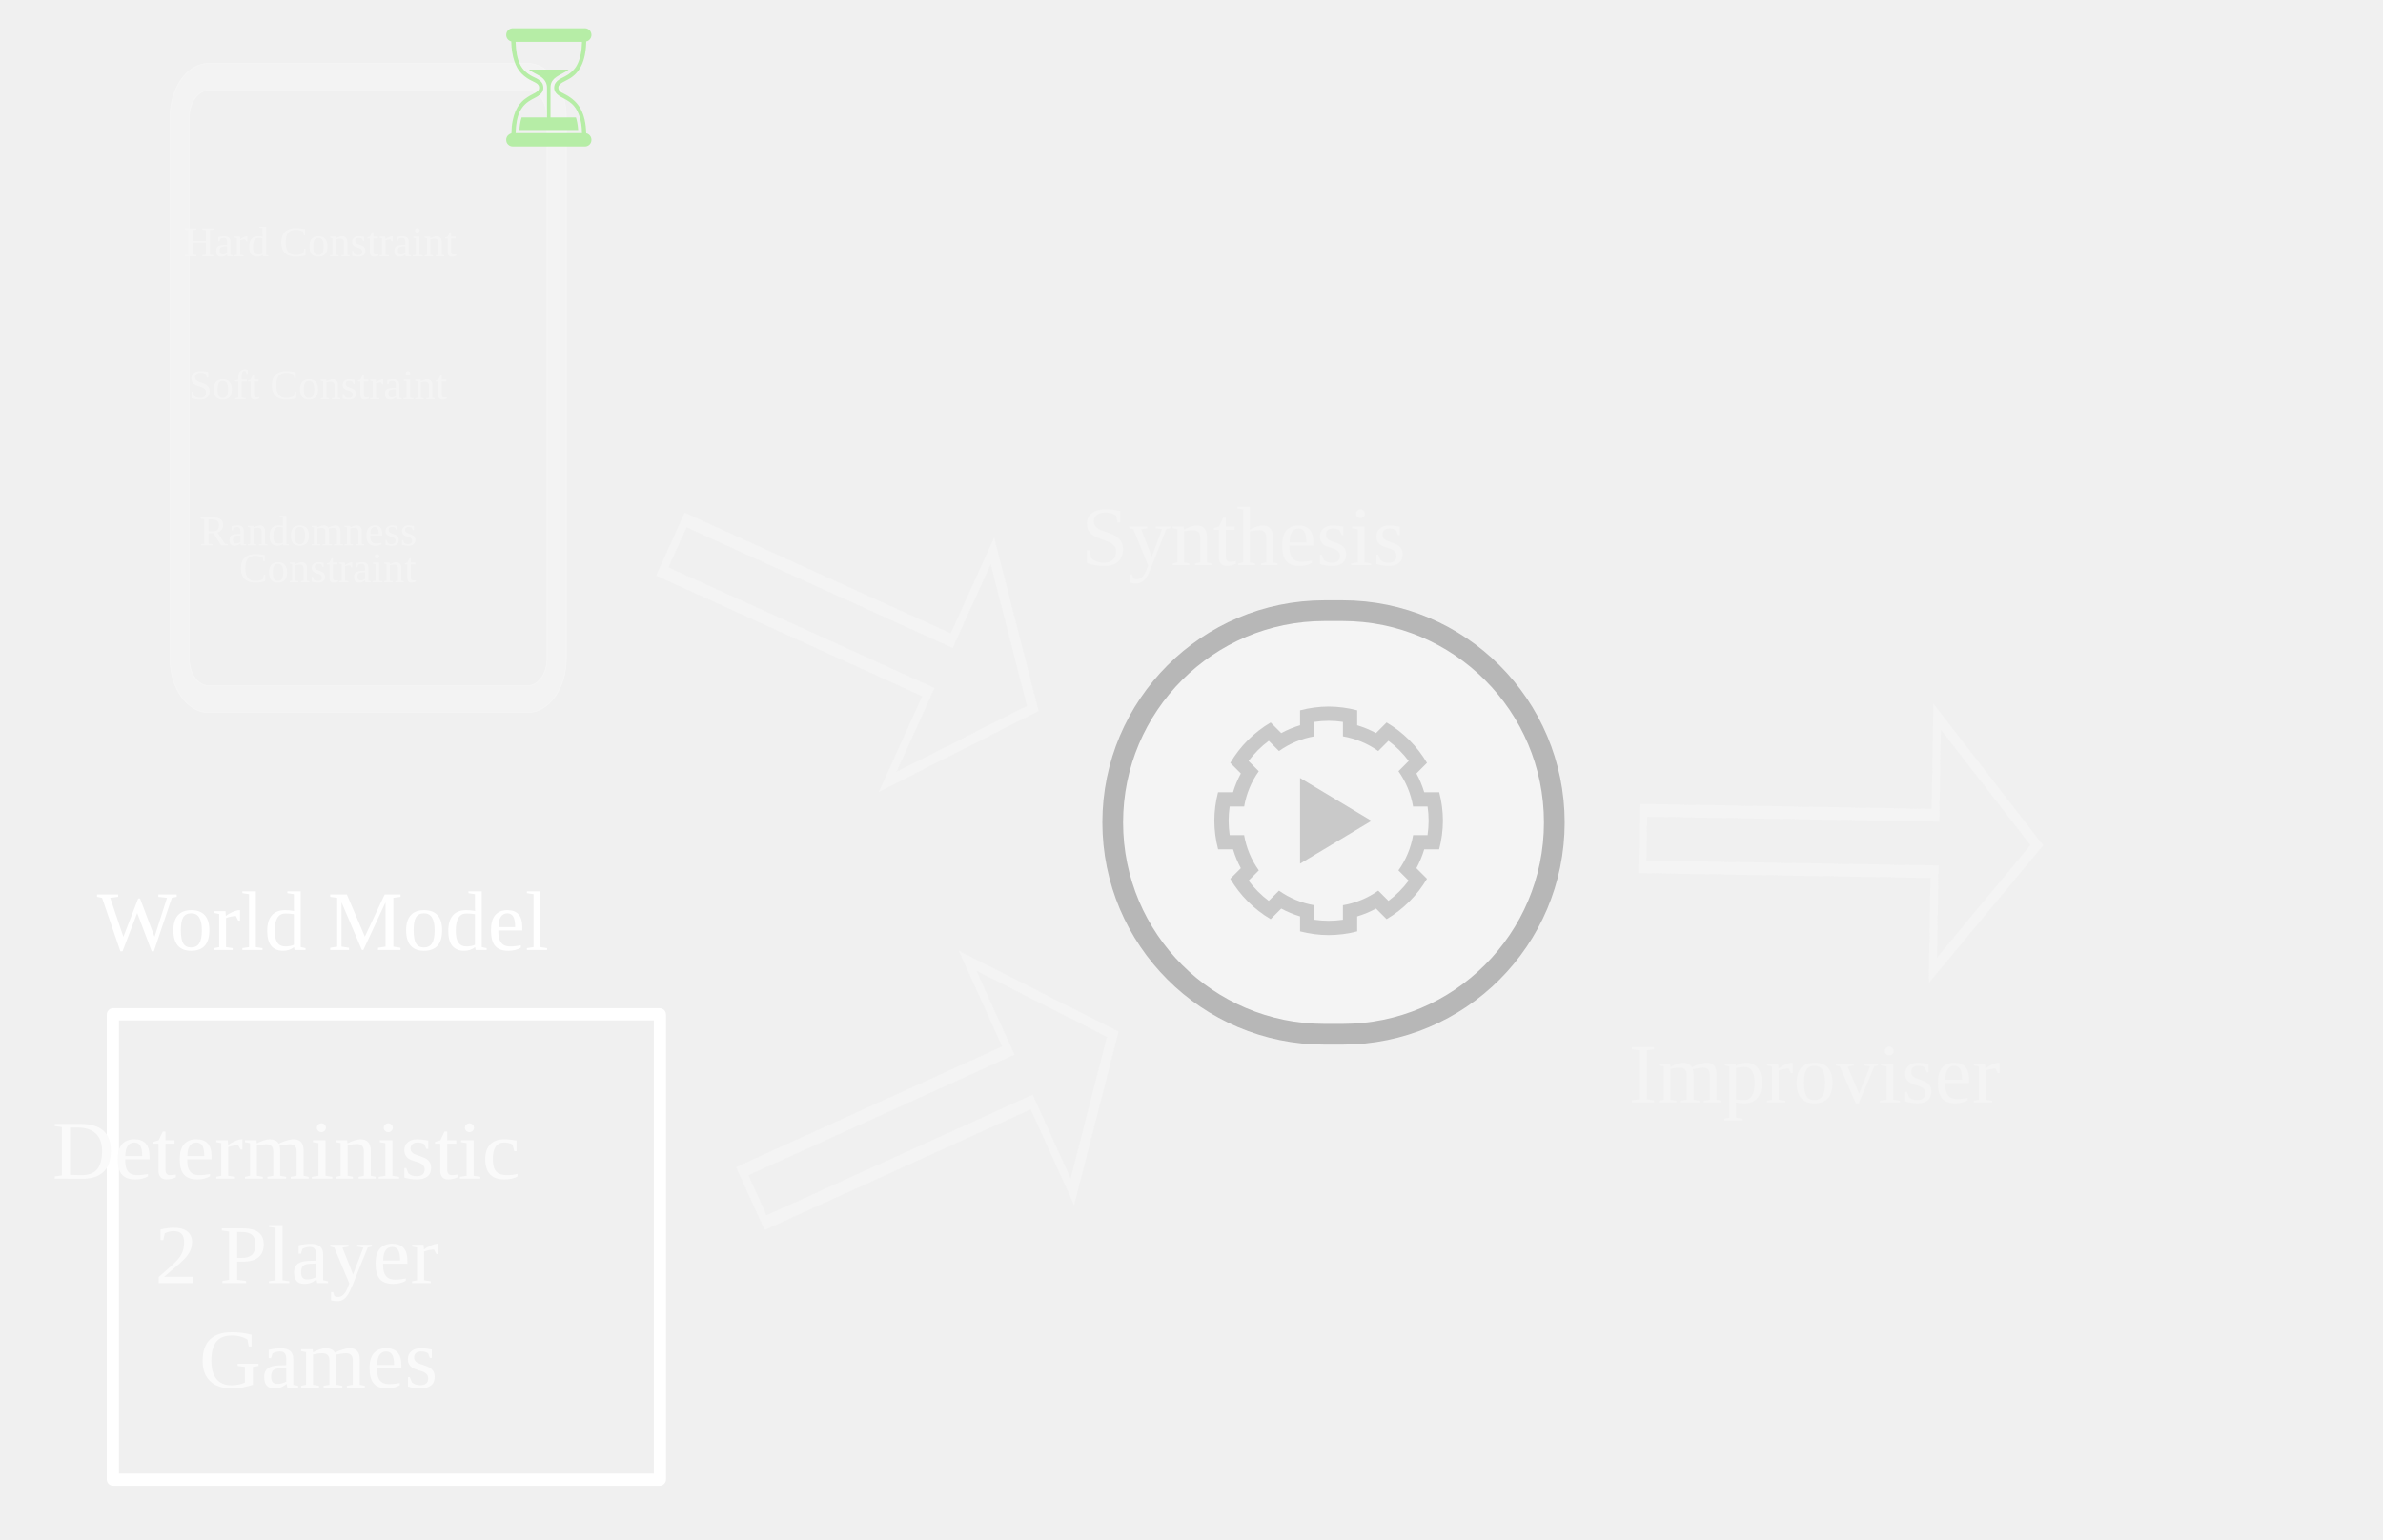
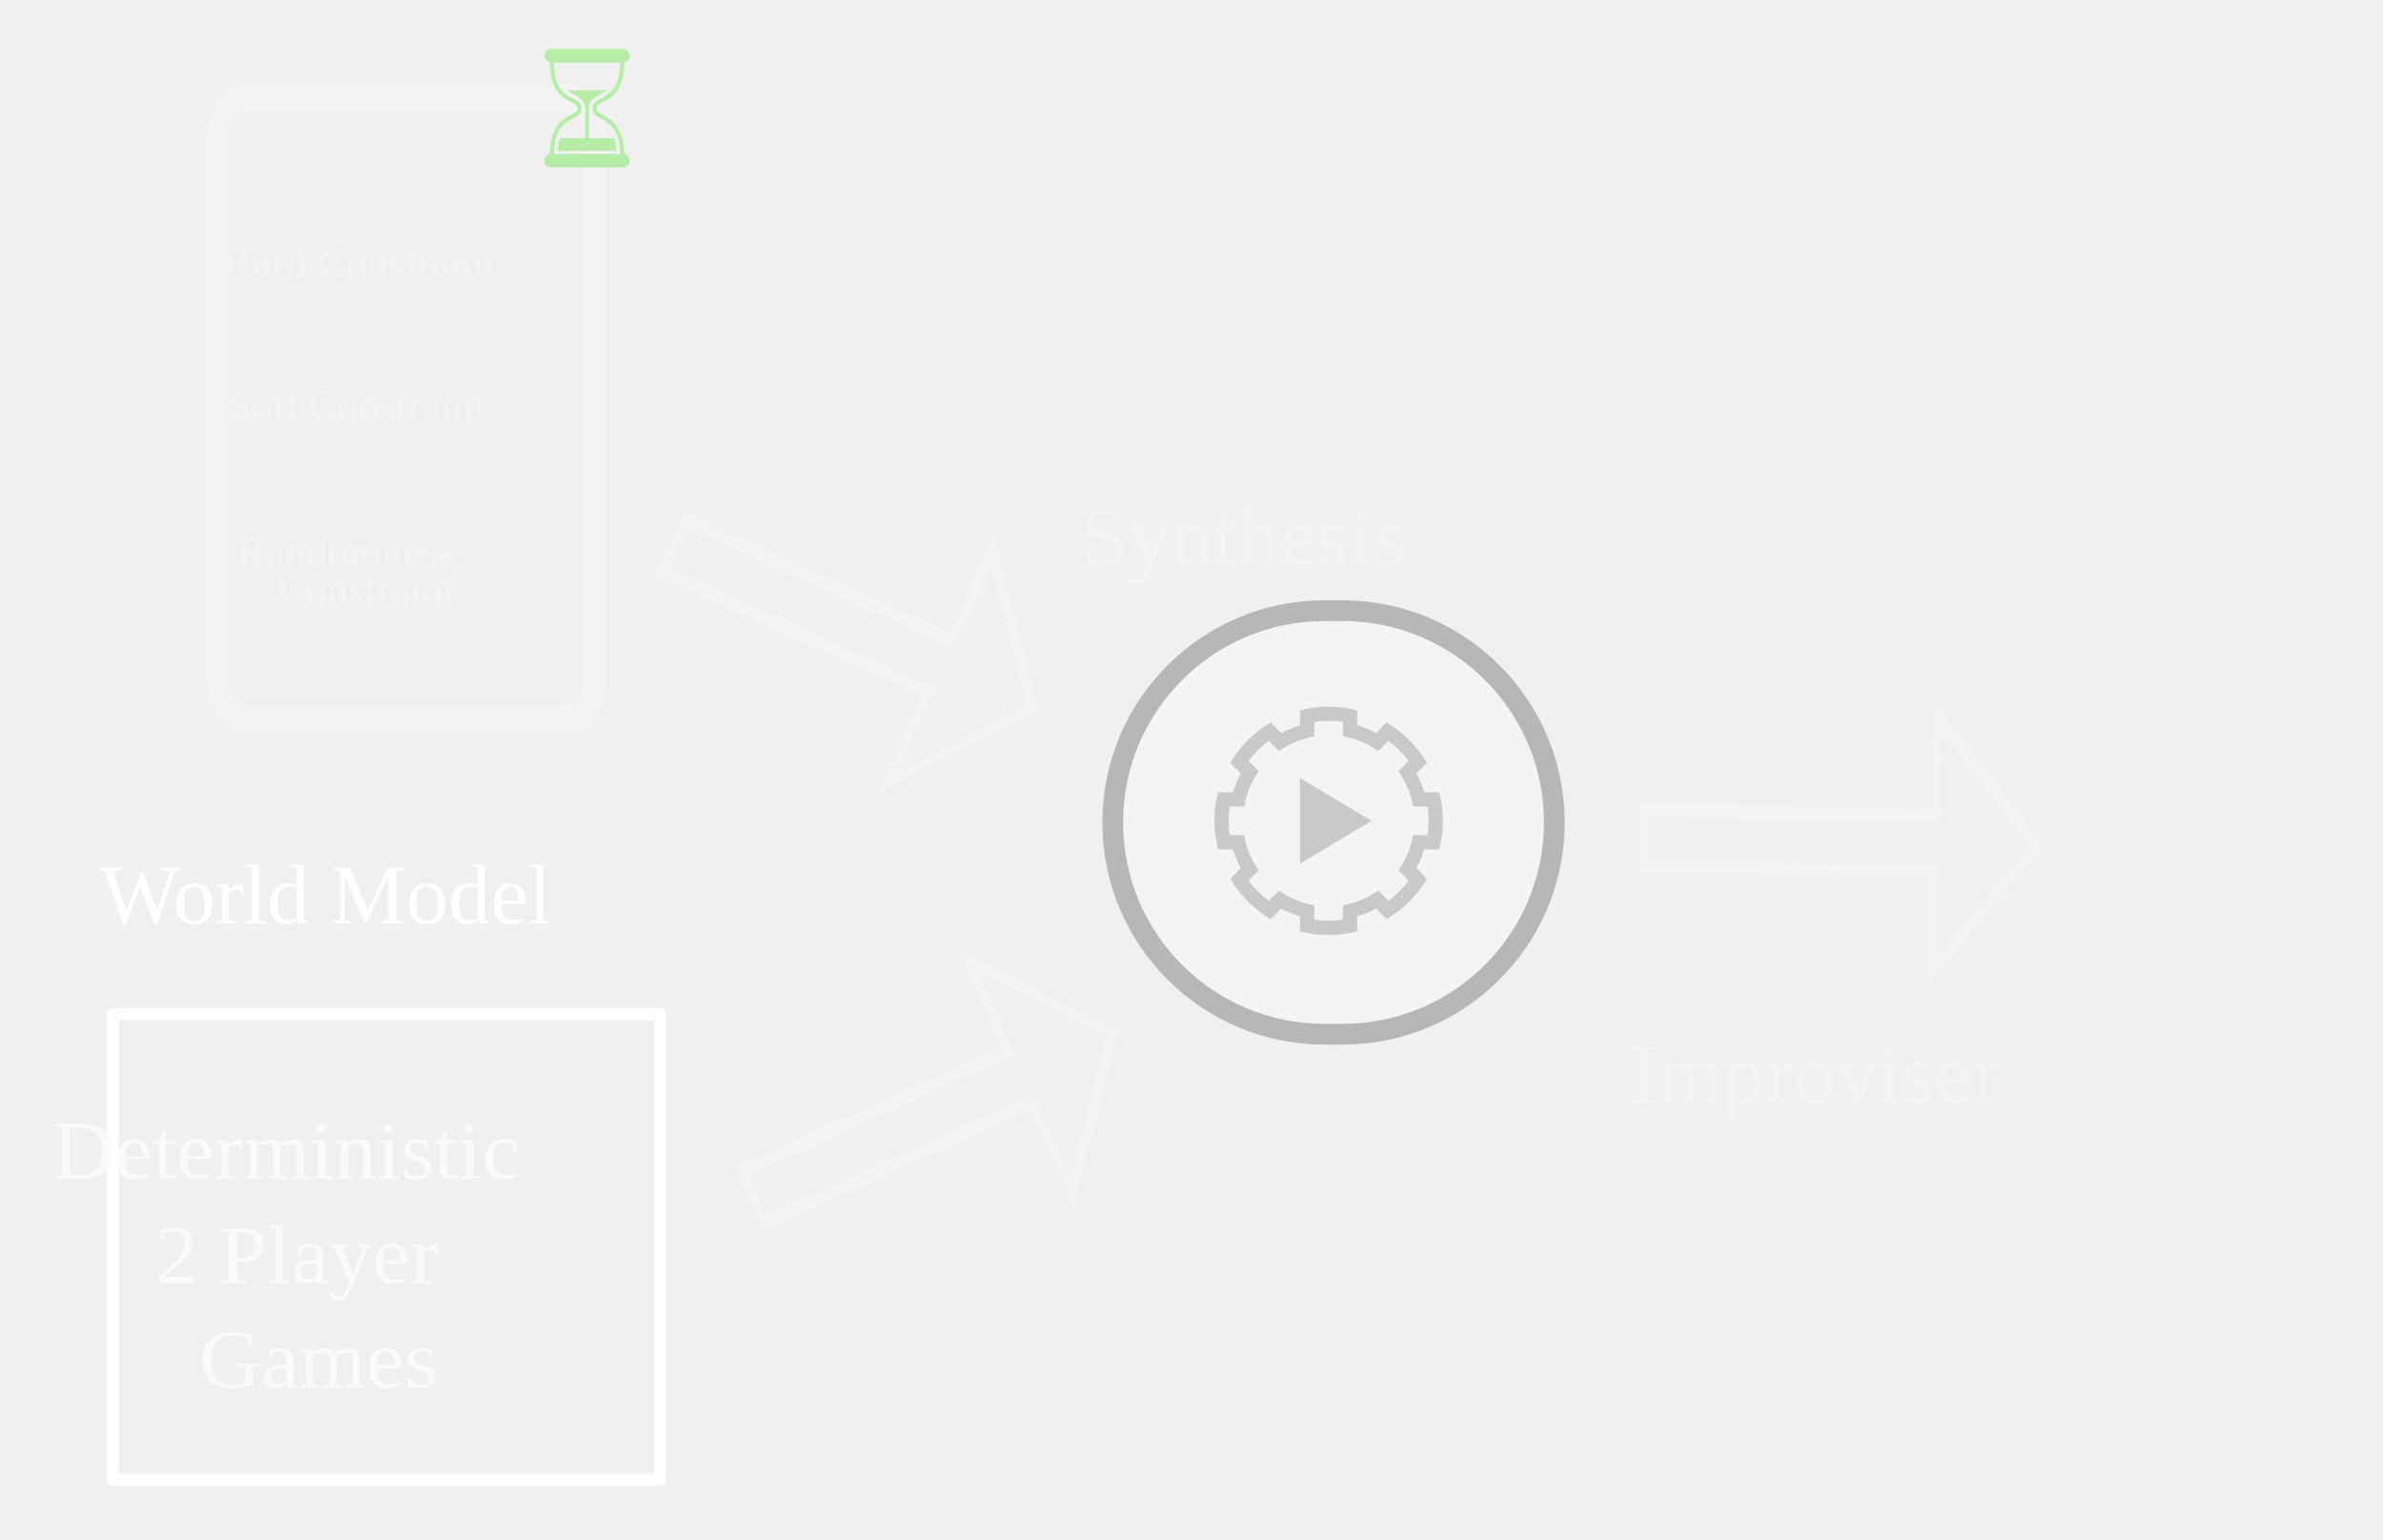
<svg xmlns="http://www.w3.org/2000/svg" width="844.607" height="545.63" viewBox="0 0 223.469 144.365" version="1.1" id="svg211">
  <defs id="defs208">
    <marker style="overflow:visible" id="marker62969" refX="0.0" refY="0.0" orient="auto">
      <path transform="scale(0.8) translate(-6,0)" style="fill-rule:evenodd;fill:context-fill;stroke:context-stroke;stroke-width:1.0pt" d="M 5.77,0.0 L -2.88,5.0 L -2.88,-5.0 L 5.77,0.0 z " id="path62967" />
    </marker>
    <marker style="overflow:visible" id="marker62959" refX="0.0" refY="0.0" orient="auto">
      <path transform="scale(0.8) translate(12.5,0)" style="fill-rule:evenodd;fill:context-stroke;stroke:context-stroke;stroke-width:1.0pt" d="M 0.0,0.0 L 5.0,-5.0 L -12.5,0.0 L 5.0,5.0 L 0.0,0.0 z " id="path17092" />
    </marker>
    <marker style="overflow:visible" id="TriangleOutL" refX="0" refY="0" orient="auto">
      <path transform="scale(0.8)" style="fill:context-stroke;fill-rule:evenodd;stroke:context-stroke;stroke-width:1pt" d="M 5.77,0 -2.88,5 V -5 Z" id="path17234" />
    </marker>
    <marker style="overflow:visible" id="EmptyTriangleOutL" refX="0" refY="0" orient="auto">
      <path transform="matrix(0.8,0,0,0.8,-4.8,0)" style="fill:context-fill;fill-rule:evenodd;stroke:context-stroke;stroke-width:1pt" d="M 5.77,0 -2.88,5 V -5 Z" id="path17252" />
    </marker>
    <marker orient="auto" refY="0" refX="0" id="Arrow1Send" style="overflow:visible">
      <path id="path1590" d="M 0,0 5,-5 -12.5,0 5,5 Z" style="fill:#484d49;fill-opacity:0.457;fill-rule:evenodd;stroke:#484d49;stroke-width:1pt;stroke-opacity:0.457" transform="matrix(-0.2,0,0,-0.2,-1.2,0)" />
    </marker>
    <marker orient="auto" refY="0" refX="0" id="Arrow1Mend" style="overflow:visible">
      <path id="path1584" d="M 0,0 5,-5 -12.5,0 5,5 Z" style="fill:#000000;fill-opacity:1;fill-rule:evenodd;stroke:#000000;stroke-width:1pt;stroke-opacity:1" transform="matrix(-0.4,0,0,-0.4,-4,0)" />
    </marker>
    <marker orient="auto" refY="0" refX="0" id="Arrow1Lstart" style="overflow:visible">
      <path id="path1575" d="M 0,0 5,-5 -12.5,0 5,5 Z" style="fill:#000000;fill-opacity:1;fill-rule:evenodd;stroke:#000000;stroke-width:1pt;stroke-opacity:1" transform="matrix(0.8,0,0,0.8,10,0)" />
    </marker>
    <style type="text/css" id="current-color-scheme">
      .ColorScheme-Text {
        color:#4d4d4d;
      }
      </style>
    <marker style="overflow:visible" id="TriangleOutL-7" refX="0" refY="0" orient="auto">
      <path transform="scale(0.8)" style="fill:context-stroke;fill-rule:evenodd;stroke:context-stroke;stroke-width:1pt" d="M 5.77,0 -2.88,5 V -5 Z" id="path17234-6" />
    </marker>
    <marker style="overflow:visible" id="TriangleOutL-6" refX="0" refY="0" orient="auto">
      <path transform="scale(0.8)" style="fill:context-stroke;fill-rule:evenodd;stroke:context-stroke;stroke-width:1pt" d="M 5.77,0 -2.88,5 V -5 Z" id="path17234-2" />
    </marker>
  </defs>
  <g id="layer1" transform="translate(-2.836488,-1.148294)">
    <g id="g6491" transform="matrix(0.3446956,0,0,0.3446956,7.017102,81.92603)" style="display:inline">
      <g id="layer1-6" transform="translate(-2.850199,-12.07807)" style="display:none">
        <rect style="opacity:1;fill:#555555;fill-opacity:1;stroke:#f93737;stroke-width:1.729;stroke-linecap:round;stroke-linejoin:round;stroke-miterlimit:4;stroke-dasharray:none;stroke-dashoffset:0;stroke-opacity:0.899" id="rect838" width="121.124" height="123.391" x="36.665" y="46.04" ry="0.04" />
        <text xml:space="preserve" style="font-style:normal;font-weight:normal;font-size:10.583px;line-height:1.25;font-family:sans-serif;letter-spacing:0px;word-spacing:0px;fill:#000000;fill-opacity:1;stroke:none;stroke-width:0.265" x="68.09" y="158.719" id="text3446" />
      </g>
      <g id="layer10">
        <rect style="fill:none;fill-opacity:0.913;stroke:#ffffff;stroke-width:3.323;stroke-opacity:1" id="rect6683" width="148.831" height="126.642" x="18.575" y="41.657" ry="0.081" />
      </g>
      <g id="layer11" />
      <g id="layer3" transform="translate(32.90027,33.04703)">
        <g id="layer7" style="display:inline">
          <g id="g1404" transform="matrix(0.8234665,0,0,0.935166,1.642104,-51.65919)" style="fill:#68f4bc;fill-opacity:1;stroke:#00951e;stroke-opacity:1" />
        </g>
        <g id="layer8" style="display:inline" />
      </g>
      <text xml:space="preserve" style="font-size:23.064px;line-height:1.25;font-family:'Times New Roman';-inkscape-font-specification:'Times New Roman, ';text-align:center;word-spacing:0px;text-anchor:middle;stroke-width:0.577" x="93.656" y="87.59" id="text79693" transform="scale(1.014017,0.9861766)">
        <tspan id="tspan79691" style="fill:#fafafa;fill-opacity:1;stroke-width:0.577" x="93.656" y="87.59">Deterministic </tspan>
        <tspan style="fill:#fafafa;fill-opacity:1;stroke-width:0.577" x="93.656" y="116.42" id="tspan82527">2 Player</tspan>
        <tspan style="fill:#fafafa;fill-opacity:1;stroke-width:0.577" x="93.656" y="145.25" id="tspan79697">Games</tspan>
      </text>
    </g>
-     <text xml:space="preserve" style="font-size:10.583px;line-height:1.25;font-family:'Times New Roman';-inkscape-font-specification:'Times New Roman, ';text-align:center;word-spacing:0px;text-anchor:middle;stroke-width:0.265" x="39.73" y="90.254" id="text8904">
-       <tspan id="tspan8902" style="font-style:normal;font-variant:normal;font-weight:normal;font-stretch:normal;font-size:7.938px;font-family:'Times New Roman';-inkscape-font-specification:'Times New Roman, Normal';font-variant-ligatures:normal;font-variant-caps:normal;font-variant-numeric:normal;font-variant-east-asian:normal;fill:#ffffff;fill-opacity:1;stroke-width:0.265" x="39.73" y="90.254">World Model</tspan>
+     <text xml:space="preserve" style="font-size:10.583px;line-height:1.25;font-family:'Times New Roman';-inkscape-font-specification:'Times New Roman, ';text-align:center;word-spacing:0px;text-anchor:middle;stroke-width:0.265" x="40.007" y="87.76" id="text8904">
+       <tspan id="tspan8902" style="font-style:normal;font-variant:normal;font-weight:normal;font-stretch:normal;font-size:7.938px;font-family:'Times New Roman';-inkscape-font-specification:'Times New Roman, Normal';font-variant-ligatures:normal;font-variant-caps:normal;font-variant-numeric:normal;font-variant-east-asian:normal;fill:#ffffff;fill-opacity:1;stroke-width:0.265" x="40.007" y="87.76">World Model</tspan>
    </text>
    <g id="g24943" />
  </g>
  <g id="layer13" transform="translate(-2.836488,-1.148294)" style="opacity:0.346">
-     <g id="g24950" transform="matrix(1.187178,0,0,1.187178,-10.92644,-7.187084)">
+     <g id="g24950" transform="matrix(1.187178,0,0,1.187178,-7.338161,-5.239129)">
      <path d="M 53.274,63.326 H 28.074 c -1.687,0 -3.056,-1.916 -3.056,-4.277 V 16.302 c 0.004,-2.361 1.369,-4.277 3.056,-4.277 h 25.2 c 1.687,0 3.056,1.916 3.056,4.277 v 42.752 c -0.004,2.356 -1.369,4.272 -3.056,4.272 z M 54.8,16.302 c 0,-1.178 -0.684,-2.136 -1.526,-2.136 H 28.074 c -0.842,0 -1.526,0.958 -1.526,2.136 v 42.752 c 0,1.183 0.684,2.136 1.526,2.136 h 25.2 c 0.845,0 1.526,-0.958 1.526,-2.136 z" id="path5910" style="fill:#ffffff;fill-opacity:0.66;stroke:#ffffff;stroke-width:0.044;stroke-opacity:1" />
      <text xml:space="preserve" style="font-size:4.476px;line-height:1.25;font-family:'Times New Roman';-inkscape-font-specification:'Times New Roman, ';text-align:center;word-spacing:0px;text-anchor:middle;fill:#ffffff;fill-opacity:0.823;stroke-width:0.112" x="40.81" y="27.27" id="text32281">
        <tspan id="tspan32279" style="font-style:normal;font-variant:normal;font-weight:normal;font-stretch:normal;font-size:3.357px;font-family:'Times New Roman';-inkscape-font-specification:'Times New Roman, Normal';font-variant-ligatures:normal;font-variant-caps:normal;font-variant-numeric:normal;font-variant-east-asian:normal;fill:#ffffff;fill-opacity:0.823;stroke-width:0.112" x="40.81" y="27.27">Hard Constraint</tspan>
      </text>
      <text xml:space="preserve" style="font-size:4.476px;line-height:1.25;font-family:'Times New Roman';-inkscape-font-specification:'Times New Roman, ';text-align:center;word-spacing:0px;text-anchor:middle;fill:#ffffff;fill-opacity:0.823;stroke-width:0.112" x="40.621" y="38.562" id="text32281-1">
        <tspan id="tspan32279-8" style="font-style:normal;font-variant:normal;font-weight:normal;font-stretch:normal;font-size:3.357px;font-family:'Times New Roman';-inkscape-font-specification:'Times New Roman, Normal';font-variant-ligatures:normal;font-variant-caps:normal;font-variant-numeric:normal;font-variant-east-asian:normal;fill:#ffffff;fill-opacity:0.823;stroke-width:0.112" x="40.621" y="38.562">Soft Constraint</tspan>
      </text>
      <text xml:space="preserve" style="font-size:4.476px;line-height:0.65;font-family:'Times New Roman';-inkscape-font-specification:'Times New Roman, ';text-align:center;word-spacing:0px;text-anchor:middle;fill:#ffffff;fill-opacity:0.823;stroke-width:0.112" x="40.974" y="50.11" id="text32281-1-3">
        <tspan id="tspan32279-8-6" style="font-style:normal;font-variant:normal;font-weight:normal;font-stretch:normal;font-size:3.357px;font-family:'Times New Roman';-inkscape-font-specification:'Times New Roman, Normal';font-variant-ligatures:normal;font-variant-caps:normal;font-variant-numeric:normal;font-variant-east-asian:normal;fill:#ffffff;fill-opacity:0.823;stroke-width:0.112" x="40.974" y="50.11">Randomness</tspan>
        <tspan style="font-style:normal;font-variant:normal;font-weight:normal;font-stretch:normal;font-size:3.357px;font-family:'Times New Roman';-inkscape-font-specification:'Times New Roman, Normal';font-variant-ligatures:normal;font-variant-caps:normal;font-variant-numeric:normal;font-variant-east-asian:normal;fill:#ffffff;fill-opacity:0.823;stroke-width:0.112" x="40.974" y="53.019" id="tspan9684"> Constraint</tspan>
      </text>
      <g id="g50831" transform="matrix(0.7442228,0,0,0.7442228,14.2935,4.169775)" style="fill:#49e71a;fill-opacity:1">
        <path fill="currentColor" d="m 54.8,16.302 h 2.702 q 0.086,0.269 0.146,0.598 0.06,0.329 0.089,0.736 h -6.235 q 0.017,-0.378 0.077,-0.704 0.06,-0.326 0.157,-0.63 h 2.691 v -3.155 q 0,-0.864 -0.968,-1.357 -0.647,-0.326 -0.95,-0.573 h 4.208 q -0.143,0.126 -0.341,0.246 -0.198,0.12 -0.449,0.246 -0.321,0.166 -0.535,0.323 -0.215,0.157 -0.346,0.326 -0.132,0.169 -0.189,0.364 -0.057,0.195 -0.057,0.424 z m -3.704,1.666 h 7.048 q -0.023,-1.042 -0.252,-1.746 -0.229,-0.698 -0.601,-1.139 -0.189,-0.223 -0.481,-0.435 -0.292,-0.212 -0.693,-0.412 -0.481,-0.24 -0.704,-0.495 -0.223,-0.255 -0.223,-0.593 0,-0.172 0.052,-0.323 0.052,-0.152 0.169,-0.286 0.117,-0.135 0.306,-0.26 0.189,-0.126 0.464,-0.258 1.059,-0.51 1.483,-1.38 0.218,-0.447 0.341,-1.031 0.123,-0.584 0.14,-1.334 h -7.048 q 0.023,0.761 0.135,1.354 0.112,0.593 0.344,1.048 0.232,0.455 0.607,0.793 0.375,0.338 0.936,0.59 0.464,0.206 0.693,0.458 0.229,0.252 0.229,0.63 0,0.355 -0.235,0.607 -0.235,0.252 -0.687,0.481 -0.687,0.338 -1.019,0.67 -0.344,0.344 -0.55,0.761 -0.206,0.424 -0.318,0.985 -0.112,0.561 -0.135,1.317 z m 8.05,0.716 q 0,0.149 -0.054,0.278 -0.054,0.129 -0.149,0.223 -0.094,0.094 -0.223,0.149 -0.129,0.054 -0.278,0.054 h -7.632 q -0.149,0 -0.278,-0.054 -0.129,-0.054 -0.226,-0.149 -0.097,-0.094 -0.152,-0.223 -0.054,-0.129 -0.054,-0.278 0,-0.258 0.155,-0.441 0.155,-0.183 0.395,-0.252 0.017,-0.761 0.132,-1.331 0.115,-0.57 0.298,-0.999 0.097,-0.218 0.2,-0.404 0.103,-0.186 0.223,-0.335 0.12,-0.155 0.243,-0.281 0.123,-0.126 0.255,-0.235 0.137,-0.115 0.361,-0.26 0.223,-0.146 0.55,-0.312 0.172,-0.086 0.301,-0.163 0.129,-0.077 0.212,-0.155 0.083,-0.077 0.126,-0.166 0.043,-0.089 0.043,-0.203 0,-0.103 -0.031,-0.189 -0.031,-0.086 -0.115,-0.172 -0.083,-0.086 -0.229,-0.172 -0.146,-0.086 -0.369,-0.189 -0.292,-0.132 -0.57,-0.321 -0.278,-0.189 -0.535,-0.447 -0.515,-0.504 -0.796,-1.377 Q 50.666,9.409 50.638,8.23 50.409,8.167 50.254,7.981 50.1,7.795 50.1,7.537 q 0,-0.149 0.054,-0.278 0.054,-0.129 0.152,-0.223 0.097,-0.094 0.226,-0.149 0.129,-0.054 0.278,-0.054 h 7.632 q 0.149,0 0.278,0.054 0.129,0.054 0.223,0.149 0.094,0.094 0.149,0.223 0.054,0.129 0.054,0.278 0,0.252 -0.157,0.449 -0.157,0.198 -0.398,0.243 -0.029,1.603 -0.53,2.605 -0.501,1.002 -1.509,1.494 -0.258,0.132 -0.435,0.232 -0.177,0.1 -0.283,0.195 -0.106,0.094 -0.152,0.189 -0.046,0.094 -0.046,0.203 0,0.149 0.077,0.275 0.077,0.126 0.243,0.218 l 0.429,0.229 q 0.538,0.286 0.942,0.661 0.404,0.375 0.676,0.873 0.272,0.498 0.418,1.136 0.146,0.638 0.169,1.446 0.24,0.052 0.398,0.246 0.157,0.195 0.157,0.452 z" id="path50537" style="fill:#49e71a;fill-opacity:1;stroke-width:0.006" />
      </g>
    </g>
  </g>
  <g id="layer12" transform="translate(-2.836488,-1.148294)" style="opacity:0.242">
    <rect style="fill:#ffffff;fill-opacity:1;stroke:#000000;stroke-width:1.943;stroke-opacity:1" id="rect237-3" width="41.408" height="39.729" x="107.185" y="58.429" ry="19.864" />
    <path style="fill:currentColor;fill-opacity:1;stroke:none;stroke-width:1.34" d="m 127.43,67.422 c -0.905,0.006 -1.805,0.125 -2.679,0.356 v 1.384 0.016 a 9.378,9.378 0 0 0 -1.764,0.73 l -0.011,-0.011 -0.981,-0.981 c -1.563,0.922 -2.867,2.225 -3.789,3.789 l 0.699,0.699 0.293,0.293 a 9.378,9.378 0 0 0 -0.733,1.764 h -0.018 -1.387 c -0.229,0.875 -0.346,1.775 -0.348,2.679 0.006,0.905 0.125,1.805 0.356,2.679 h 1.384 0.016 a 9.378,9.378 0 0 0 0.73,1.764 l -0.293,0.293 -0.699,0.699 c 0.922,1.563 2.225,2.867 3.789,3.789 l 0.699,-0.699 0.293,-0.293 a 9.378,9.378 0 0 0 1.764,0.733 v 0.413 0.992 c 0.875,0.229 1.775,0.346 2.679,0.348 0.904,-0.003 1.804,-0.119 2.679,-0.348 v -0.992 -0.413 a 9.378,9.378 0 0 0 1.764,-0.733 l 0.293,0.293 0.699,0.699 c 1.563,-0.922 2.867,-2.225 3.789,-3.789 l -0.699,-0.699 -0.293,-0.293 a 9.378,9.378 0 0 0 0.73,-1.764 h 0.016 1.384 c 0.231,-0.875 0.35,-1.775 0.356,-2.679 -0.002,-0.904 -0.119,-1.804 -0.348,-2.679 h -1.387 -0.018 a 9.378,9.378 0 0 0 -0.733,-1.764 l 0.293,-0.293 0.699,-0.699 c -0.922,-1.563 -2.225,-2.867 -3.789,-3.789 l -0.981,0.981 -0.011,0.011 a 9.378,9.378 0 0 0 -1.764,-0.73 v -0.016 -1.384 c -0.875,-0.231 -1.775,-0.35 -2.679,-0.356 z m 0,1.34 c 0.449,0.002 0.897,0.036 1.34,0.102 v 0.005 1.232 0.115 a 8.038,8.038 0 0 1 3.31,1.379 l 0.086,-0.086 0.871,-0.871 0.003,-0.003 c 0.72,0.537 1.358,1.173 1.897,1.892 l -0.005,0.005 -0.871,0.871 -0.084,0.084 a 8.038,8.038 0 0 1 1.371,3.313 h 0.12 1.235 0.005 c 0.065,0.444 0.099,0.89 0.099,1.34 -0.002,0.449 -0.036,0.897 -0.102,1.34 h -0.005 -1.232 -0.115 a 8.038,8.038 0 0 1 -1.379,3.31 l 0.086,0.086 0.871,0.871 0.003,0.003 c -0.537,0.72 -1.173,1.358 -1.892,1.897 l -0.005,-0.005 -0.871,-0.871 -0.084,-0.084 a 8.038,8.038 0 0 1 -3.313,1.371 v 0.12 1.235 0.005 c -0.444,0.065 -0.89,0.099 -1.34,0.099 -0.449,-6.7e-4 -0.896,-0.035 -1.34,-0.099 v -0.005 -1.235 -0.12 a 8.038,8.038 0 0 1 -3.313,-1.371 l -0.084,0.084 -0.871,0.871 -0.005,0.005 c -0.718,-0.539 -1.355,-1.177 -1.892,-1.897 l 0.003,-0.003 0.871,-0.871 0.086,-0.086 a 8.038,8.038 0 0 1 -1.379,-3.31 h -0.115 -1.232 -0.005 c -0.065,-0.443 -0.1,-0.891 -0.102,-1.34 6.7e-4,-0.449 0.035,-0.896 0.099,-1.34 h 0.005 1.235 0.12 a 8.038,8.038 0 0 1 1.371,-3.313 l -0.084,-0.084 -0.871,-0.871 -0.005,-0.005 c 0.539,-0.718 1.177,-1.355 1.897,-1.892 l 0.003,0.003 0.871,0.871 0.086,0.086 a 8.038,8.038 0 0 1 3.31,-1.379 v -0.115 -1.232 -0.005 c 0.443,-0.065 0.891,-0.1 1.34,-0.102 z m -2.679,5.359 v 8.038 l 6.698,-4.019 z" class="ColorScheme-Text" id="path16259" />
    <text xml:space="preserve" style="font-size:10.583px;line-height:1.25;font-family:'Times New Roman';-inkscape-font-specification:'Times New Roman, ';text-align:center;word-spacing:0px;text-anchor:middle;stroke-width:0.265" x="126.061" y="54.165" id="text19294">
      <tspan id="tspan19292" style="font-style:normal;font-variant:normal;font-weight:normal;font-stretch:normal;font-size:7.938px;font-family:'Times New Roman';-inkscape-font-specification:'Times New Roman, Normal';font-variant-ligatures:normal;font-variant-caps:normal;font-variant-numeric:normal;font-variant-east-asian:normal;fill:#ffffff;fill-opacity:1;stroke-width:0.265" x="126.061" y="54.165">Synthesis</tspan>
    </text>
    <text xml:space="preserve" style="font-size:10.583px;line-height:1.25;font-family:'Times New Roman';-inkscape-font-specification:'Times New Roman, ';text-align:center;word-spacing:0px;text-anchor:middle;stroke-width:0.265" x="179.614" y="104.564" id="text19294-8">
      <tspan id="tspan19292-5" style="font-style:normal;font-variant:normal;font-weight:normal;font-stretch:normal;font-size:7.938px;font-family:'Times New Roman';-inkscape-font-specification:'Times New Roman, Normal';font-variant-ligatures:normal;font-variant-caps:normal;font-variant-numeric:normal;font-variant-east-asian:normal;fill:#ffffff;fill-opacity:1;stroke-width:0.265" x="179.614" y="104.564">Improviser</tspan>
    </text>
    <g transform="matrix(-0.07651765,0,0,-0.1027517,120.7158,194.0189)" id="Ebene_1">
      <polygon points="233.178,0 233.178,141.732 902.25,141.732 902.25,222.986 233.178,222.986 233.178,364.719 0,182.359 " id="path2050" transform="matrix(0.4874173,0.1645879,-0.3520489,0.5781645,339.0172,1124.915)" style="fill:none;fill-opacity:1;stroke:#fefefe;stroke-opacity:1;stroke-width:18.42;stroke-miterlimit:4;stroke-dasharray:none" />
      <polygon points="233.178,141.732 902.25,141.732 902.25,222.986 233.178,222.986 233.178,364.719 0,182.359 233.178,0 " id="path2050-8" transform="matrix(0.4874173,-0.1645879,-0.3520489,-0.5781645,241.0325,1038.375)" style="fill:none;fill-opacity:1;stroke:#fefefe;stroke-opacity:1;stroke-width:18.42;stroke-miterlimit:4;stroke-dasharray:none" />
      <polygon points="902.25,222.986 233.178,222.986 233.178,364.719 0,182.359 233.178,0 233.178,141.732 902.25,141.732 " id="path2050-83" transform="matrix(0.5351107,0.00668567,-0.01430044,0.6347375,-953.07,989.7406)" style="fill:none;fill-opacity:1;stroke:#fefefe;stroke-opacity:1;stroke-width:18.42;stroke-miterlimit:4;stroke-dasharray:none" />
    </g>
  </g>
  <style type="text/css" id="style2363">
      #layer5 {
      offset-path: path('M -90 100 v -20');
      animation: move 3000ms infinite alternate ease-in-out;
      }
@keyframes move {
  0% {
    offset-distance: 0%;
  }
  100% {
    offset-distance: 100%;
  }
} 
</style>
</svg>
